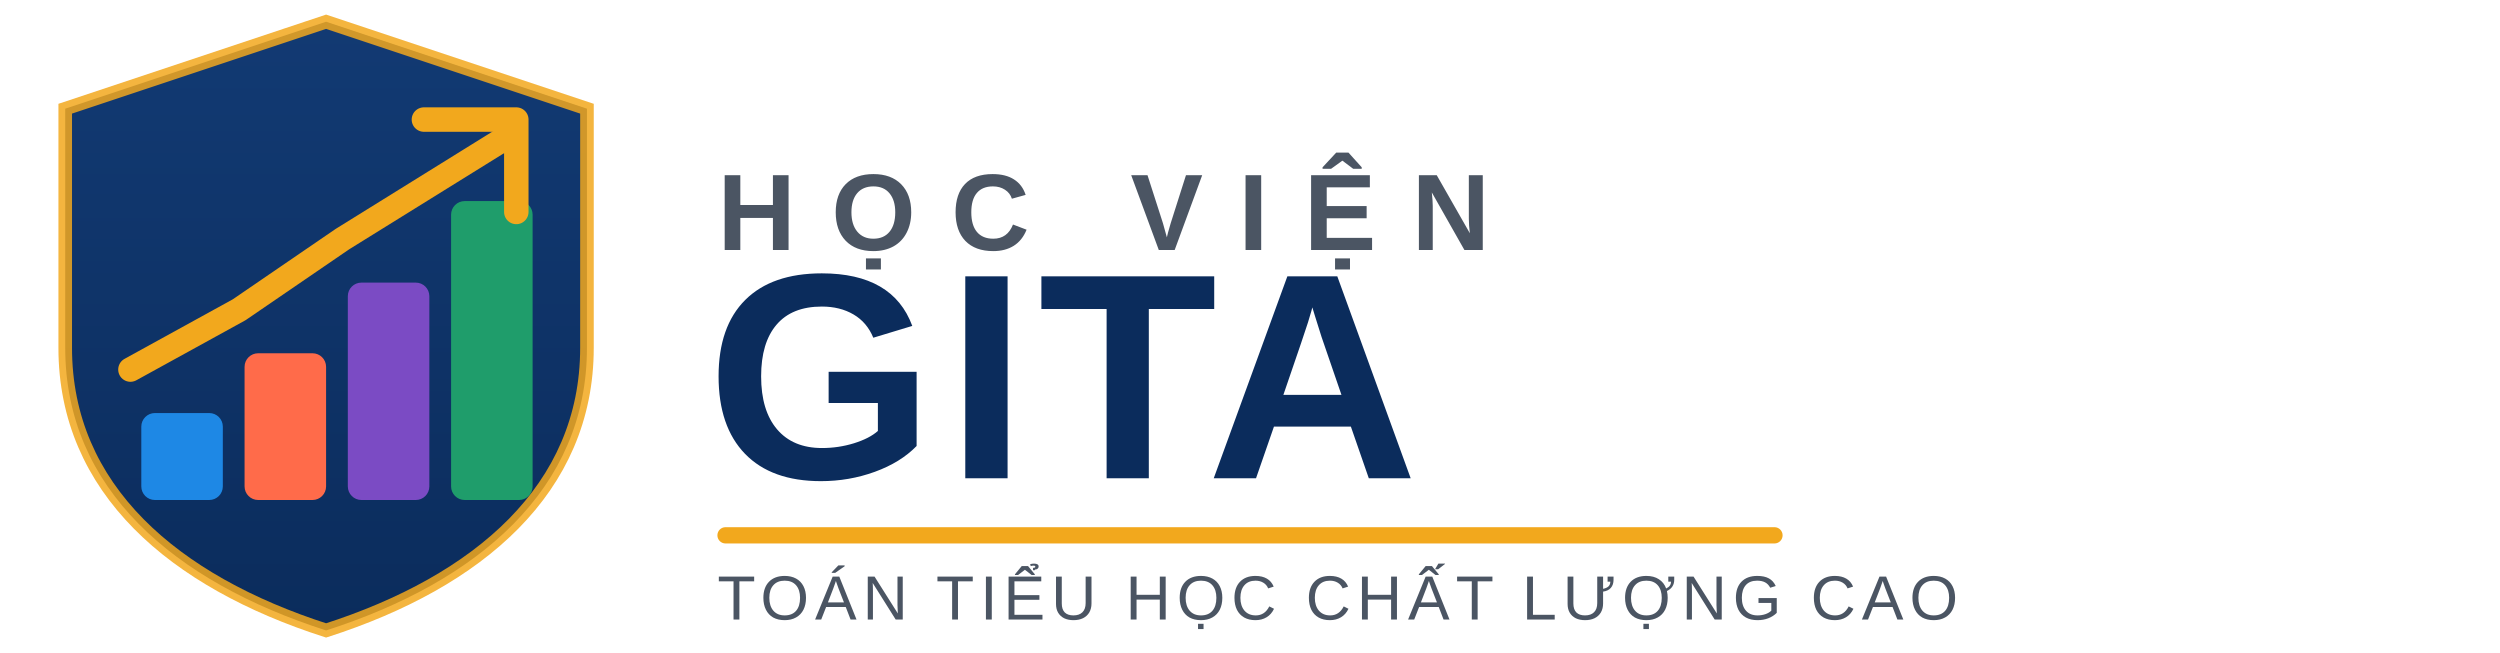
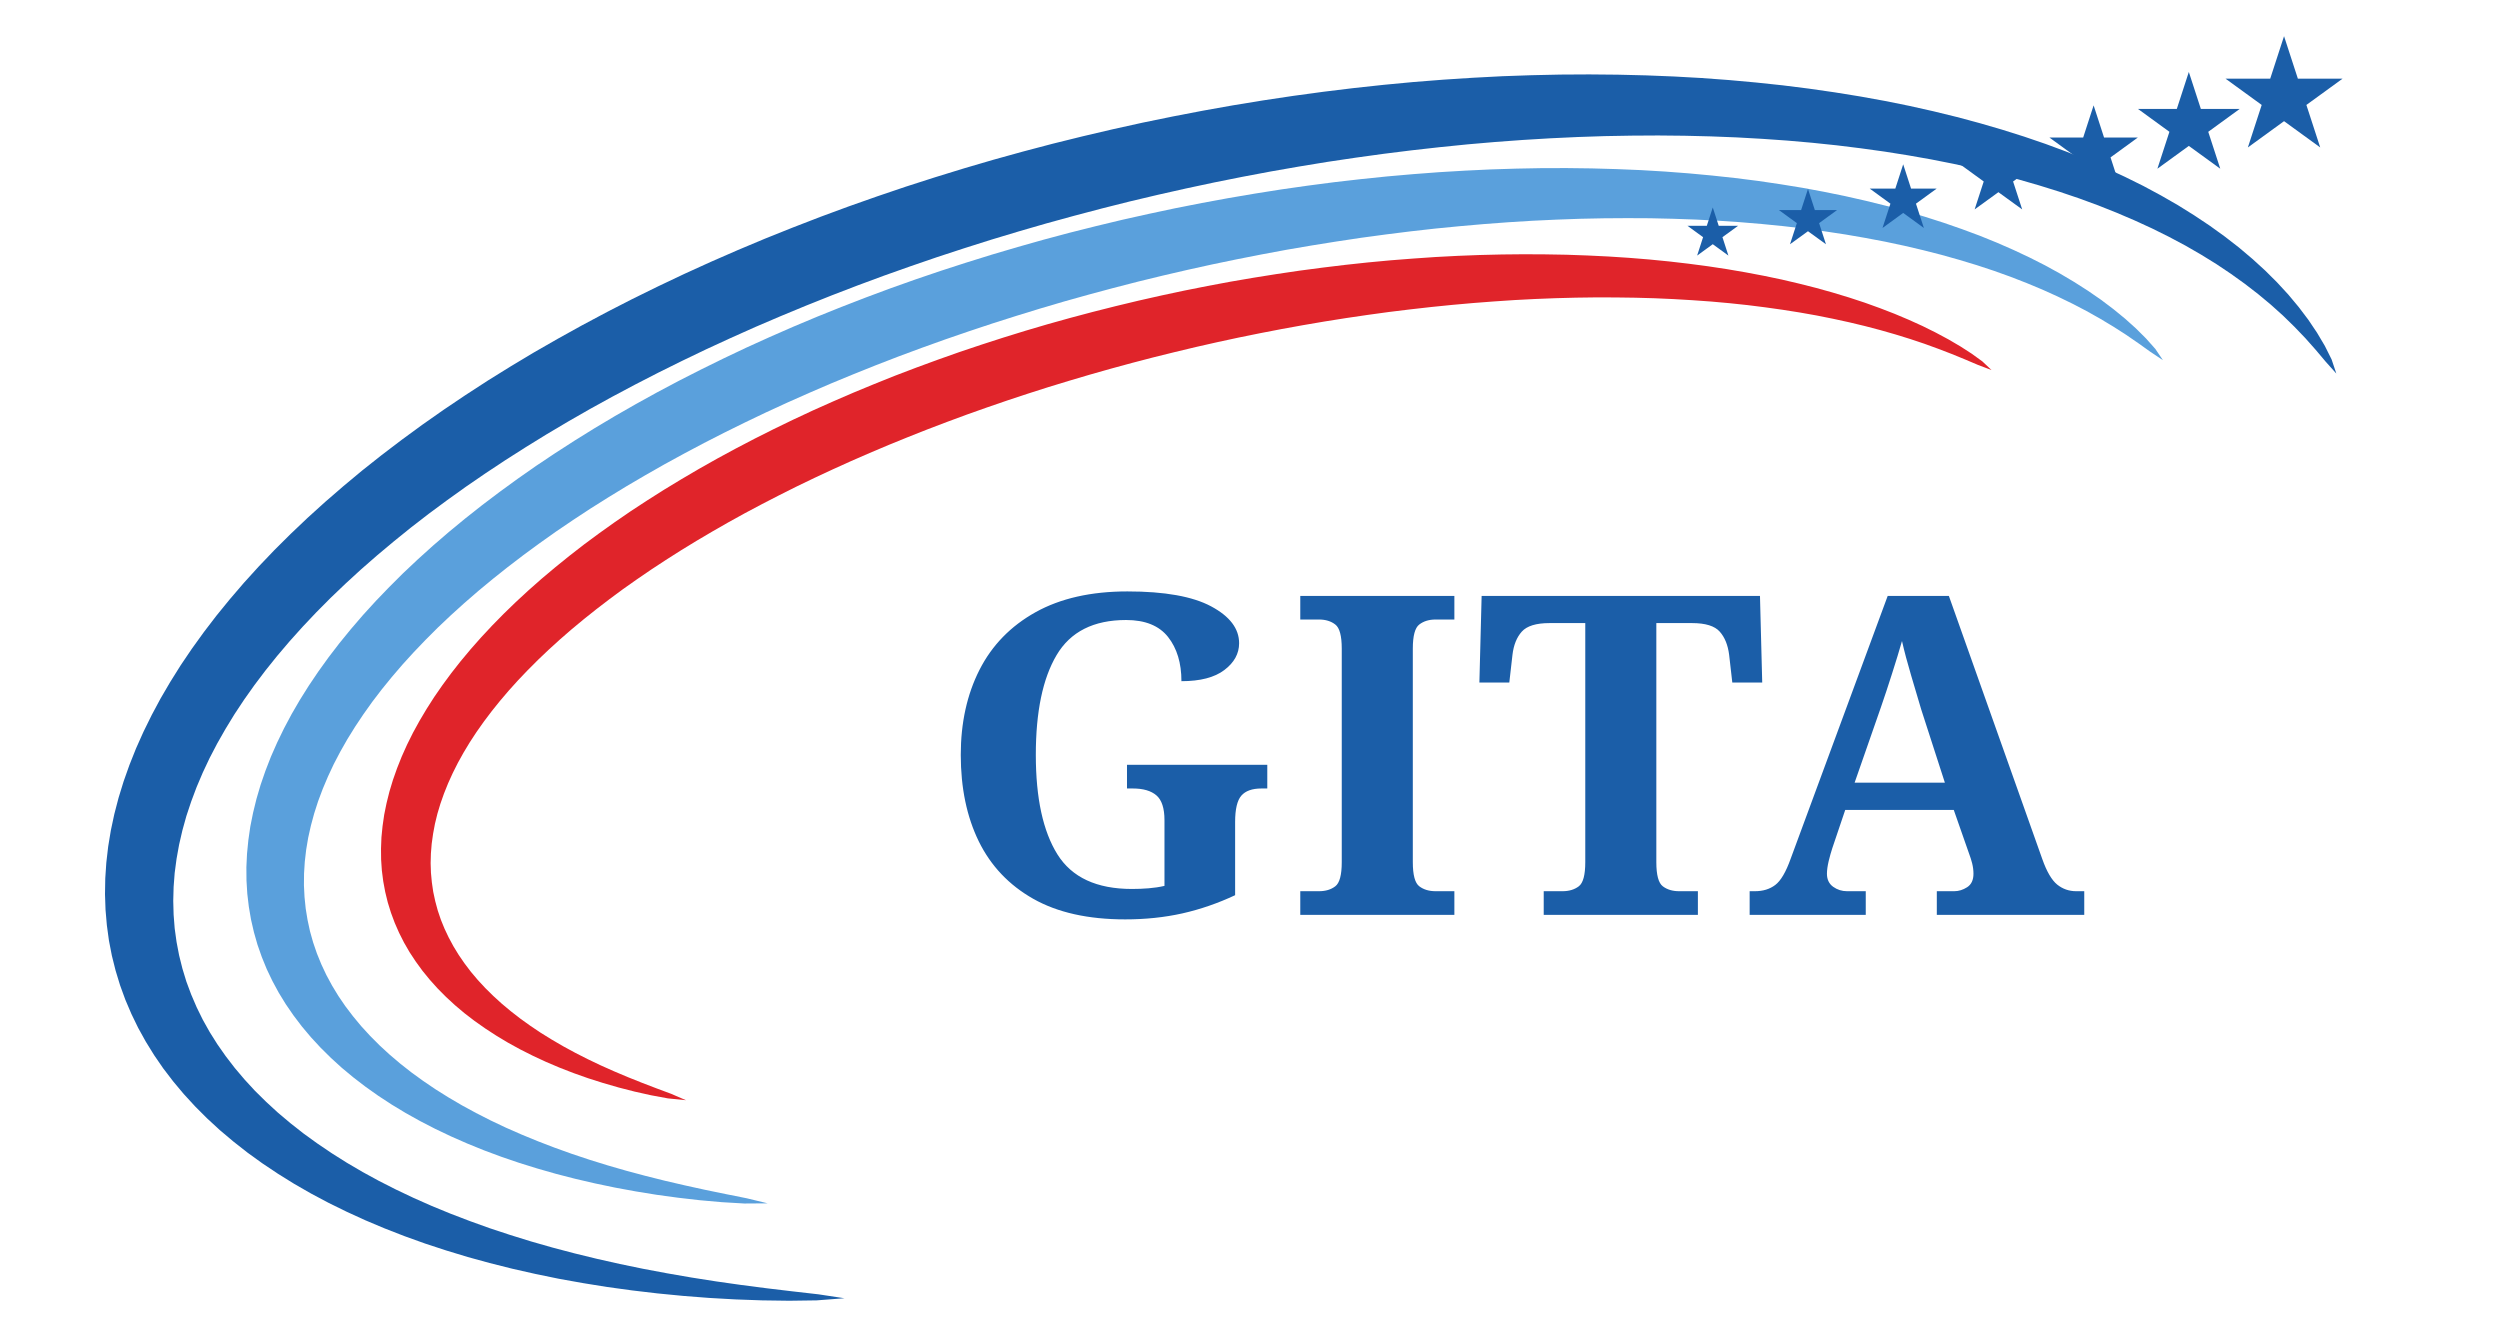
- <svg xmlns="http://www.w3.org/2000/svg" viewBox="0 0 460 120" width="460" height="120" role="img" aria-label="Học viện GITA">
-   <defs>
-     <linearGradient id="pNavy" x1="0" y1="0" x2="0" y2="1">
-       <stop offset="0" stop-color="#123A73" />
-       <stop offset="1" stop-color="#0B2C5C" />
-     </linearGradient>
-   </defs>
+ <svg xmlns="http://www.w3.org/2000/svg" viewBox="0 0 470 250" width="470" height="250" role="img" aria-label="Học viện Phát triển Tài năng Toàn cầu GITA">
  <g>
-     <path d="M60 4 L108 20 v44c0 26-20 43-48 52C32 107 12 90 12 64V20Z" fill="url(#pNavy)" />
-     <path d="M60 4 L108 20 v44c0 26-20 43-48 52C32 107 12 90 12 64V20Z" fill="none" stroke="#F2A81D" stroke-width="2.5" opacity=".85" />
-     <rect x="26" y="76" width="15" height="16" rx="2.5" fill="#1E88E5" />
-     <rect x="45" y="65" width="15" height="27" rx="2.5" fill="#FF6B4A" />
-     <rect x="64" y="52" width="15" height="40" rx="2.5" fill="#7B4BC4" />
-     <rect x="83" y="37" width="15" height="55" rx="2.5" fill="#1F9D6B" />
-     <path d="M24 68 L44 57 L63 44 L92 26" fill="none" stroke="#F2A81D" stroke-width="4.5" stroke-linecap="round" stroke-linejoin="round" />
-     <path d="M78 22 L95 22 L95 39" fill="none" stroke="#F2A81D" stroke-width="4.5" stroke-linecap="round" stroke-linejoin="round" />
+     <path d="M 158.76,244.07 L 153.52,244.47 L 148.37,244.54 L 143.29,244.47 L 138.27,244.29 L 133.32,244.01 L 128.43,243.63 L 123.60,243.16 L 118.85,242.60 L 114.18,241.96 L 109.59,241.22 L 105.07,240.41 L 100.65,239.50 L 96.31,238.52 L 92.06,237.45 L 87.91,236.31 L 83.86,235.08 L 79.90,233.78 L 76.06,232.40 L 72.31,230.94 L 68.68,229.41 L 65.16,227.80 L 61.76,226.13 L 58.47,224.38 L 55.30,222.56 L 52.26,220.67 L 49.34,218.72 L 46.54,216.70 L 43.88,214.61 L 41.34,212.47 L 38.94,210.26 L 36.67,207.99 L 34.54,205.67 L 32.55,203.29 L 30.69,200.86 L 28.98,198.37 L 27.41,195.83 L 25.98,193.25 L 24.70,190.61 L 23.56,187.94 L 22.57,185.22 L 21.73,182.46 L 21.03,179.66 L 20.48,176.82 L 20.09,173.95 L 19.84,171.04 L 19.74,168.11 L 19.79,165.15 L 19.99,162.16 L 20.34,159.14 L 20.84,156.11 L 21.49,153.06 L 22.29,149.99 L 23.24,146.90 L 24.34,143.80 L 25.58,140.69 L 26.97,137.58 L 28.51,134.45 L 30.18,131.33 L 32.01,128.20 L 33.97,125.07 L 36.08,121.95 L 38.33,118.83 L 40.71,115.72 L 43.23,112.63 L 45.88,109.54 L 48.67,106.47 L 51.59,103.41 L 54.64,100.38 L 57.81,97.37 L 61.11,94.38 L 64.53,91.42 L 68.06,88.48 L 71.72,85.58 L 75.49,82.71 L 79.37,79.87 L 83.36,77.07 L 87.46,74.31 L 91.66,71.58 L 95.96,68.91 L 100.36,66.27 L 104.86,63.69 L 109.44,61.15 L 114.11,58.66 L 118.87,56.22 L 123.71,53.84 L 128.62,51.51 L 133.61,49.24 L 138.67,47.03 L 143.79,44.88 L 148.98,42.80 L 154.23,40.77 L 159.54,38.81 L 164.90,36.92 L 170.30,35.09 L 175.75,33.34 L 181.24,31.65 L 186.77,30.03 L 192.33,28.49 L 197.91,27.02 L 203.53,25.63 L 209.16,24.31 L 214.81,23.06 L 220.47,21.90 L 226.14,20.81 L 231.81,19.80 L 237.49,18.87 L 243.16,18.02 L 248.82,17.25 L 254.47,16.56 L 260.11,15.95 L 265.73,15.42 L 271.32,14.98 L 276.88,14.62 L 282.42,14.33 L 287.91,14.14 L 293.37,14.02 L 298.78,13.99 L 304.15,14.04 L 309.46,14.17 L 314.72,14.38 L 319.92,14.67 L 325.06,15.05 L 330.13,15.51 L 335.13,16.04 L 340.06,16.66 L 344.92,17.36 L 349.69,18.13 L 354.38,18.98 L 358.98,19.91 L 363.49,20.92 L 367.90,22.00 L 372.22,23.16 L 376.44,24.39 L 380.56,25.69 L 384.57,27.06 L 388.48,28.51 L 392.27,30.02 L 395.94,31.60 L 399.50,33.25 L 402.95,34.96 L 406.26,36.74 L 409.46,38.58 L 412.52,40.49 L 415.46,42.45 L 418.26,44.47 L 420.93,46.54 L 423.46,48.68 L 425.85,50.86 L 428.10,53.10 L 430.21,55.39 L 432.16,57.73 L 433.96,60.11 L 435.60,62.55 L 437.07,65.03 L 438.34,67.57 L 439.23,70.23 L 439.23,70.23 L 437.25,68.02 L 435.37,65.79 L 433.42,63.59 L 431.36,61.44 L 429.20,59.33 L 426.92,57.28 L 424.53,55.29 L 422.02,53.35 L 419.40,51.47 L 416.67,49.64 L 413.82,47.88 L 410.86,46.17 L 407.78,44.53 L 404.60,42.95 L 401.31,41.44 L 397.92,39.99 L 394.43,38.60 L 390.83,37.28 L 387.13,36.03 L 383.34,34.85 L 379.46,33.73 L 375.48,32.69 L 371.41,31.71 L 367.26,30.80 L 363.02,29.96 L 358.71,29.20 L 354.31,28.50 L 349.84,27.88 L 345.30,27.32 L 340.69,26.84 L 336.01,26.43 L 331.28,26.10 L 326.48,25.83 L 321.62,25.64 L 316.71,25.52 L 311.75,25.47 L 306.74,25.50 L 301.69,25.59 L 296.60,25.76 L 291.47,26.00 L 286.31,26.31 L 281.12,26.69 L 275.90,27.14 L 270.65,27.67 L 265.39,28.26 L 260.11,28.92 L 254.82,29.65 L 249.51,30.44 L 244.21,31.31 L 238.89,32.24 L 233.58,33.24 L 228.28,34.30 L 222.98,35.43 L 217.69,36.62 L 212.41,37.87 L 207.16,39.19 L 201.93,40.57 L 196.72,42.00 L 191.54,43.50 L 186.39,45.05 L 181.27,46.67 L 176.20,48.33 L 171.16,50.06 L 166.17,51.83 L 161.23,53.66 L 156.34,55.54 L 151.51,57.47 L 146.73,59.45 L 142.01,61.47 L 137.36,63.55 L 132.78,65.66 L 128.26,67.83 L 123.82,70.03 L 119.46,72.27 L 115.17,74.55 L 110.96,76.87 L 106.84,79.23 L 102.81,81.62 L 98.87,84.05 L 95.02,86.50 L 91.26,88.99 L 87.60,91.50 L 84.04,94.05 L 80.58,96.61 L 77.23,99.20 L 73.99,101.82 L 70.85,104.45 L 67.82,107.10 L 64.91,109.77 L 62.11,112.45 L 59.43,115.15 L 56.87,117.86 L 54.43,120.58 L 52.11,123.31 L 49.91,126.05 L 47.84,128.79 L 45.90,131.53 L 44.08,134.28 L 42.40,137.03 L 40.84,139.77 L 39.41,142.51 L 38.12,145.25 L 36.96,147.98 L 35.94,150.70 L 35.04,153.41 L 34.29,156.11 L 33.67,158.80 L 33.19,161.47 L 32.84,164.12 L 32.64,166.75 L 32.57,169.37 L 32.64,171.96 L 32.84,174.53 L 33.19,177.07 L 33.67,179.59 L 34.29,182.08 L 35.04,184.54 L 35.94,186.96 L 36.97,189.36 L 38.13,191.72 L 39.43,194.04 L 40.87,196.33 L 42.44,198.57 L 44.14,200.78 L 45.97,202.94 L 47.93,205.07 L 50.03,207.14 L 52.25,209.18 L 54.60,211.16 L 57.07,213.10 L 59.67,214.98 L 62.39,216.82 L 65.23,218.61 L 68.18,220.34 L 71.26,222.02 L 74.45,223.64 L 77.76,225.21 L 81.17,226.72 L 84.70,228.17 L 88.33,229.56 L 92.06,230.90 L 95.90,232.17 L 99.84,233.39 L 103.87,234.54 L 108.00,235.63 L 112.22,236.66 L 116.53,237.63 L 120.93,238.54 L 125.41,239.38 L 129.97,240.17 L 134.61,240.90 L 139.32,241.57 L 144.10,242.19 L 148.95,242.77 L 153.85,243.33 L 158.76,244.07 Z" fill="#1B5EA8" />
+     <path d="M 144.34,226.23 L 139.96,226.26 L 135.72,226.01 L 131.55,225.64 L 127.46,225.17 L 123.44,224.62 L 119.50,223.98 L 115.64,223.27 L 111.86,222.48 L 108.16,221.62 L 104.55,220.69 L 101.02,219.68 L 97.58,218.61 L 94.24,217.47 L 90.99,216.26 L 87.84,214.98 L 84.79,213.64 L 81.85,212.24 L 79.00,210.77 L 76.27,209.25 L 73.64,207.66 L 71.12,206.01 L 68.72,204.31 L 66.43,202.55 L 64.25,200.74 L 62.20,198.87 L 60.26,196.95 L 58.44,194.98 L 56.75,192.97 L 55.18,190.90 L 53.73,188.79 L 52.41,186.64 L 51.22,184.44 L 50.15,182.20 L 49.22,179.92 L 48.41,177.61 L 47.74,175.26 L 47.19,172.87 L 46.78,170.46 L 46.49,168.01 L 46.34,165.53 L 46.32,163.03 L 46.44,160.50 L 46.69,157.95 L 47.06,155.38 L 47.58,152.79 L 48.22,150.18 L 48.99,147.56 L 49.90,144.92 L 50.93,142.27 L 52.10,139.61 L 53.39,136.95 L 54.81,134.28 L 56.36,131.61 L 58.04,128.93 L 59.84,126.26 L 61.76,123.59 L 63.81,120.92 L 65.98,118.26 L 68.26,115.61 L 70.67,112.97 L 73.19,110.35 L 75.82,107.73 L 78.57,105.14 L 81.43,102.56 L 84.40,100.00 L 87.47,97.47 L 90.65,94.96 L 93.93,92.48 L 97.31,90.02 L 100.78,87.59 L 104.36,85.20 L 108.02,82.84 L 111.77,80.51 L 115.61,78.22 L 119.54,75.97 L 123.54,73.76 L 127.63,71.59 L 131.79,69.47 L 136.02,67.39 L 140.32,65.35 L 144.69,63.37 L 149.12,61.43 L 153.62,59.54 L 158.17,57.71 L 162.77,55.93 L 167.42,54.20 L 172.12,52.53 L 176.86,50.92 L 181.65,49.37 L 186.47,47.87 L 191.32,46.44 L 196.20,45.06 L 201.11,43.75 L 206.04,42.51 L 210.99,41.32 L 215.96,40.21 L 220.94,39.15 L 225.92,38.17 L 230.91,37.25 L 235.90,36.40 L 240.89,35.61 L 245.87,34.90 L 250.85,34.25 L 255.81,33.68 L 260.75,33.17 L 265.67,32.74 L 270.57,32.37 L 275.44,32.08 L 280.28,31.85 L 285.09,31.70 L 289.85,31.61 L 294.58,31.60 L 299.26,31.66 L 303.89,31.79 L 308.47,31.98 L 313.00,32.25 L 317.47,32.59 L 321.87,33.00 L 326.21,33.47 L 330.49,34.01 L 334.69,34.63 L 338.82,35.30 L 342.87,36.05 L 346.84,36.86 L 350.73,37.74 L 354.54,38.68 L 358.25,39.68 L 361.88,40.75 L 365.41,41.88 L 368.84,43.07 L 372.18,44.31 L 375.41,45.62 L 378.54,46.99 L 381.56,48.41 L 384.48,49.89 L 387.28,51.43 L 389.96,53.02 L 392.53,54.66 L 394.98,56.35 L 397.30,58.10 L 399.49,59.89 L 401.55,61.74 L 403.46,63.64 L 405.21,65.61 L 406.63,67.71 L 406.63,67.71 L 404.28,66.15 L 402.03,64.54 L 399.72,62.95 L 397.32,61.41 L 394.84,59.92 L 392.26,58.47 L 389.59,57.08 L 386.83,55.74 L 383.98,54.45 L 381.03,53.22 L 378.00,52.04 L 374.88,50.92 L 371.67,49.86 L 368.37,48.86 L 364.99,47.91 L 361.54,47.03 L 358.00,46.20 L 354.38,45.43 L 350.69,44.73 L 346.93,44.08 L 343.10,43.50 L 339.20,42.97 L 335.24,42.51 L 331.21,42.11 L 327.13,41.77 L 322.99,41.49 L 318.79,41.28 L 314.54,41.13 L 310.25,41.03 L 305.90,41.01 L 301.52,41.04 L 297.09,41.13 L 292.63,41.29 L 288.13,41.50 L 283.60,41.78 L 279.04,42.12 L 274.46,42.52 L 269.85,42.97 L 265.23,43.49 L 260.59,44.07 L 255.93,44.70 L 251.27,45.40 L 246.59,46.15 L 241.91,46.95 L 237.24,47.82 L 232.56,48.74 L 227.89,49.71 L 223.22,50.74 L 218.57,51.82 L 213.93,52.95 L 209.31,54.14 L 204.70,55.38 L 200.12,56.66 L 195.57,58.00 L 191.05,59.39 L 186.55,60.82 L 182.10,62.30 L 177.68,63.82 L 173.30,65.39 L 168.96,67.00 L 164.67,68.66 L 160.43,70.36 L 156.24,72.09 L 152.11,73.87 L 148.03,75.68 L 144.01,77.53 L 140.06,79.42 L 136.17,81.34 L 132.35,83.29 L 128.60,85.28 L 124.92,87.29 L 121.32,89.34 L 117.79,91.41 L 114.35,93.51 L 110.98,95.63 L 107.71,97.78 L 104.51,99.95 L 101.41,102.15 L 98.40,104.36 L 95.48,106.59 L 92.65,108.84 L 89.92,111.10 L 87.29,113.38 L 84.76,115.67 L 82.33,117.97 L 80.01,120.29 L 77.79,122.61 L 75.67,124.94 L 73.67,127.27 L 71.77,129.61 L 69.98,131.95 L 68.31,134.30 L 66.75,136.64 L 65.30,138.98 L 63.97,141.32 L 62.75,143.65 L 61.66,145.98 L 60.68,148.30 L 59.81,150.62 L 59.07,152.92 L 58.45,155.21 L 57.94,157.49 L 57.56,159.75 L 57.30,162.00 L 57.16,164.23 L 57.14,166.44 L 57.25,168.63 L 57.47,170.80 L 57.82,172.95 L 58.28,175.08 L 58.87,177.18 L 59.58,179.25 L 60.41,181.29 L 61.36,183.31 L 62.43,185.29 L 63.62,187.25 L 64.93,189.17 L 66.36,191.05 L 67.90,192.91 L 69.56,194.72 L 71.33,196.50 L 73.22,198.24 L 75.22,199.94 L 77.33,201.60 L 79.55,203.21 L 81.88,204.79 L 84.32,206.32 L 86.86,207.81 L 89.51,209.25 L 92.26,210.65 L 95.11,212.00 L 98.07,213.30 L 101.11,214.55 L 104.26,215.76 L 107.49,216.92 L 110.82,218.03 L 114.24,219.09 L 117.74,220.10 L 121.33,221.06 L 125.00,221.98 L 128.75,222.85 L 132.57,223.69 L 136.46,224.49 L 140.40,225.28 L 144.34,226.23 Z" fill="#5AA0DC" />
+     <path d="M 128.96,206.84 L 125.58,206.50 L 122.40,205.91 L 119.31,205.22 L 116.31,204.45 L 113.40,203.61 L 110.57,202.71 L 107.83,201.74 L 105.18,200.71 L 102.62,199.62 L 100.15,198.47 L 97.77,197.27 L 95.48,196.01 L 93.30,194.70 L 91.21,193.34 L 89.21,191.93 L 87.32,190.48 L 85.53,188.97 L 83.85,187.42 L 82.26,185.82 L 80.79,184.18 L 79.42,182.50 L 78.16,180.77 L 77.00,179.01 L 75.96,177.21 L 75.03,175.37 L 74.21,173.50 L 73.50,171.59 L 72.90,169.65 L 72.42,167.68 L 72.05,165.69 L 71.79,163.66 L 71.65,161.61 L 71.63,159.53 L 71.71,157.43 L 71.92,155.31 L 72.23,153.16 L 72.67,151.00 L 73.21,148.83 L 73.87,146.64 L 74.65,144.43 L 75.53,142.22 L 76.53,139.99 L 77.64,137.76 L 78.87,135.52 L 80.20,133.28 L 81.64,131.03 L 83.19,128.79 L 84.85,126.54 L 86.61,124.30 L 88.48,122.06 L 90.46,119.82 L 92.53,117.60 L 94.71,115.38 L 96.99,113.17 L 99.36,110.98 L 101.83,108.80 L 104.40,106.64 L 107.06,104.49 L 109.80,102.36 L 112.64,100.26 L 115.57,98.17 L 118.57,96.11 L 121.67,94.08 L 124.84,92.07 L 128.09,90.10 L 131.41,88.15 L 134.81,86.23 L 138.28,84.35 L 141.82,82.50 L 145.42,80.69 L 149.09,78.91 L 152.81,77.17 L 156.60,75.48 L 160.44,73.82 L 164.33,72.21 L 168.27,70.63 L 172.26,69.11 L 176.29,67.63 L 180.36,66.19 L 184.47,64.81 L 188.62,63.47 L 192.79,62.18 L 197.00,60.94 L 201.23,59.76 L 205.48,58.63 L 209.76,57.55 L 214.05,56.52 L 218.35,55.55 L 222.66,54.63 L 226.98,53.77 L 231.31,52.96 L 235.63,52.22 L 239.95,51.53 L 244.27,50.89 L 248.58,50.32 L 252.87,49.80 L 257.15,49.34 L 261.41,48.94 L 265.66,48.61 L 269.87,48.32 L 274.06,48.10 L 278.22,47.94 L 282.35,47.84 L 286.43,47.80 L 290.48,47.82 L 294.49,47.89 L 298.45,48.03 L 302.37,48.22 L 306.23,48.47 L 310.04,48.78 L 313.79,49.15 L 317.48,49.58 L 321.11,50.06 L 324.67,50.60 L 328.17,51.20 L 331.60,51.85 L 334.95,52.55 L 338.23,53.32 L 341.43,54.13 L 344.55,55.00 L 347.59,55.92 L 350.54,56.89 L 353.40,57.92 L 356.17,58.99 L 358.85,60.12 L 361.43,61.29 L 363.91,62.52 L 366.28,63.79 L 368.55,65.12 L 370.69,66.50 L 372.69,67.95 L 374.41,69.57 L 374.41,69.57 L 371.87,68.61 L 369.42,67.57 L 366.93,66.55 L 364.38,65.57 L 361.77,64.62 L 359.08,63.72 L 356.33,62.87 L 353.50,62.06 L 350.61,61.30 L 347.65,60.59 L 344.62,59.93 L 341.53,59.31 L 338.37,58.75 L 335.15,58.24 L 331.88,57.78 L 328.54,57.36 L 325.15,57.00 L 321.70,56.69 L 318.20,56.44 L 314.66,56.23 L 311.06,56.07 L 307.42,55.97 L 303.74,55.92 L 300.01,55.91 L 296.25,55.96 L 292.45,56.06 L 288.62,56.21 L 284.76,56.41 L 280.87,56.67 L 276.95,56.97 L 273.01,57.32 L 269.05,57.72 L 265.07,58.17 L 261.07,58.66 L 257.07,59.21 L 253.05,59.80 L 249.02,60.44 L 244.98,61.13 L 240.95,61.86 L 236.91,62.64 L 232.87,63.46 L 228.84,64.33 L 224.82,65.24 L 220.81,66.20 L 216.81,67.19 L 212.82,68.23 L 208.85,69.31 L 204.90,70.43 L 200.98,71.59 L 197.08,72.78 L 193.20,74.02 L 189.36,75.29 L 185.55,76.60 L 181.77,77.94 L 178.04,79.32 L 174.34,80.73 L 170.68,82.18 L 167.07,83.65 L 163.50,85.16 L 159.99,86.69 L 156.52,88.26 L 153.11,89.85 L 149.75,91.47 L 146.46,93.12 L 143.22,94.79 L 140.04,96.48 L 136.93,98.20 L 133.89,99.94 L 130.91,101.70 L 128.00,103.48 L 125.17,105.28 L 122.41,107.09 L 119.72,108.93 L 117.11,110.77 L 114.58,112.64 L 112.14,114.51 L 109.77,116.40 L 107.49,118.29 L 105.29,120.20 L 103.18,122.12 L 101.16,124.04 L 99.23,125.97 L 97.39,127.90 L 95.64,129.84 L 93.99,131.78 L 92.43,133.72 L 90.96,135.67 L 89.59,137.61 L 88.32,139.55 L 87.15,141.49 L 86.08,143.42 L 85.11,145.35 L 84.24,147.27 L 83.47,149.19 L 82.80,151.09 L 82.23,152.99 L 81.77,154.88 L 81.42,156.75 L 81.16,158.61 L 81.01,160.46 L 80.96,162.29 L 81.02,164.10 L 81.19,165.90 L 81.45,167.68 L 81.83,169.44 L 82.30,171.18 L 82.88,172.90 L 83.57,174.59 L 84.36,176.26 L 85.25,177.91 L 86.24,179.53 L 87.34,181.13 L 88.53,182.70 L 89.83,184.24 L 91.23,185.75 L 92.73,187.23 L 94.32,188.68 L 96.02,190.10 L 97.81,191.49 L 99.69,192.84 L 101.67,194.17 L 103.74,195.45 L 105.90,196.71 L 108.15,197.93 L 110.49,199.12 L 112.92,200.28 L 115.43,201.40 L 118.01,202.49 L 120.68,203.56 L 123.42,204.61 L 126.21,205.65 L 128.96,206.84 Z" fill="#E0242A" />
  </g>
-   <g font-family="'Be Vietnam Pro', Montserrat, Arial, sans-serif">
-     <text x="132" y="46" font-size="20" font-weight="600" fill="#4B5563" letter-spacing="6.5">HỌC VIỆN</text>
-     <text x="130" y="88" font-size="54" font-weight="800" fill="#0B2C5C" letter-spacing="2">GITA</text>
-     <rect x="132" y="97" width="196" height="3" rx="1.5" fill="#F2A81D" />
-     <text x="132" y="114" font-size="11.5" font-weight="500" fill="#4B5563" letter-spacing="1.1">TOÁN TIỂU HỌC CHẤT LƯỢNG CAO</text>
+   <g>
+     <path d="M 322.00,39.00 L 323.12,42.45 L 326.76,42.45 L 323.82,44.59 L 324.94,48.05 L 322.00,45.91 L 319.06,48.05 L 320.18,44.59 L 317.24,42.45 L 320.88,42.45 Z" fill="#1B5EA8" />
+     <path d="M 339.90,35.52 L 341.19,39.49 L 345.37,39.49 L 341.99,41.95 L 343.28,45.92 L 339.90,43.47 L 336.52,45.92 L 337.81,41.95 L 334.43,39.49 L 338.61,39.49 Z" fill="#1B5EA8" />
+     <path d="M 357.80,30.89 L 359.28,35.46 L 364.09,35.46 L 360.20,38.29 L 361.69,42.86 L 357.80,40.03 L 353.91,42.86 L 355.40,38.29 L 351.51,35.46 L 356.32,35.46 Z" fill="#1B5EA8" />
+     <path d="M 375.70,25.62 L 377.41,30.87 L 382.93,30.87 L 378.46,34.12 L 380.17,39.37 L 375.70,36.13 L 371.23,39.37 L 372.94,34.12 L 368.47,30.87 L 373.99,30.87 Z" fill="#1B5EA8" />
+     <path d="M 393.60,19.81 L 395.56,25.85 L 401.92,25.85 L 396.78,29.59 L 398.74,35.63 L 393.60,31.90 L 388.46,35.63 L 390.42,29.59 L 385.28,25.85 L 391.64,25.85 Z" fill="#1B5EA8" />
+     <path d="M 411.50,13.53 L 413.76,20.48 L 421.06,20.48 L 415.15,24.78 L 417.41,31.72 L 411.50,27.43 L 405.59,31.72 L 407.85,24.78 L 401.94,20.48 L 409.24,20.48 Z" fill="#1B5EA8" />
+     <path d="M 429.40,6.80 L 432.00,14.79 L 440.40,14.79 L 433.60,19.73 L 436.20,27.72 L 429.40,22.78 L 422.60,27.72 L 425.20,19.73 L 418.40,14.79 L 426.80,14.79 Z" fill="#1B5EA8" />
  </g>
+   <text x="176" y="172" font-family="Bitter, Bookman, Georgia, serif" font-weight="800" font-size="84" letter-spacing="1.5" fill="#1B5EA8">GITA</text>
</svg>
